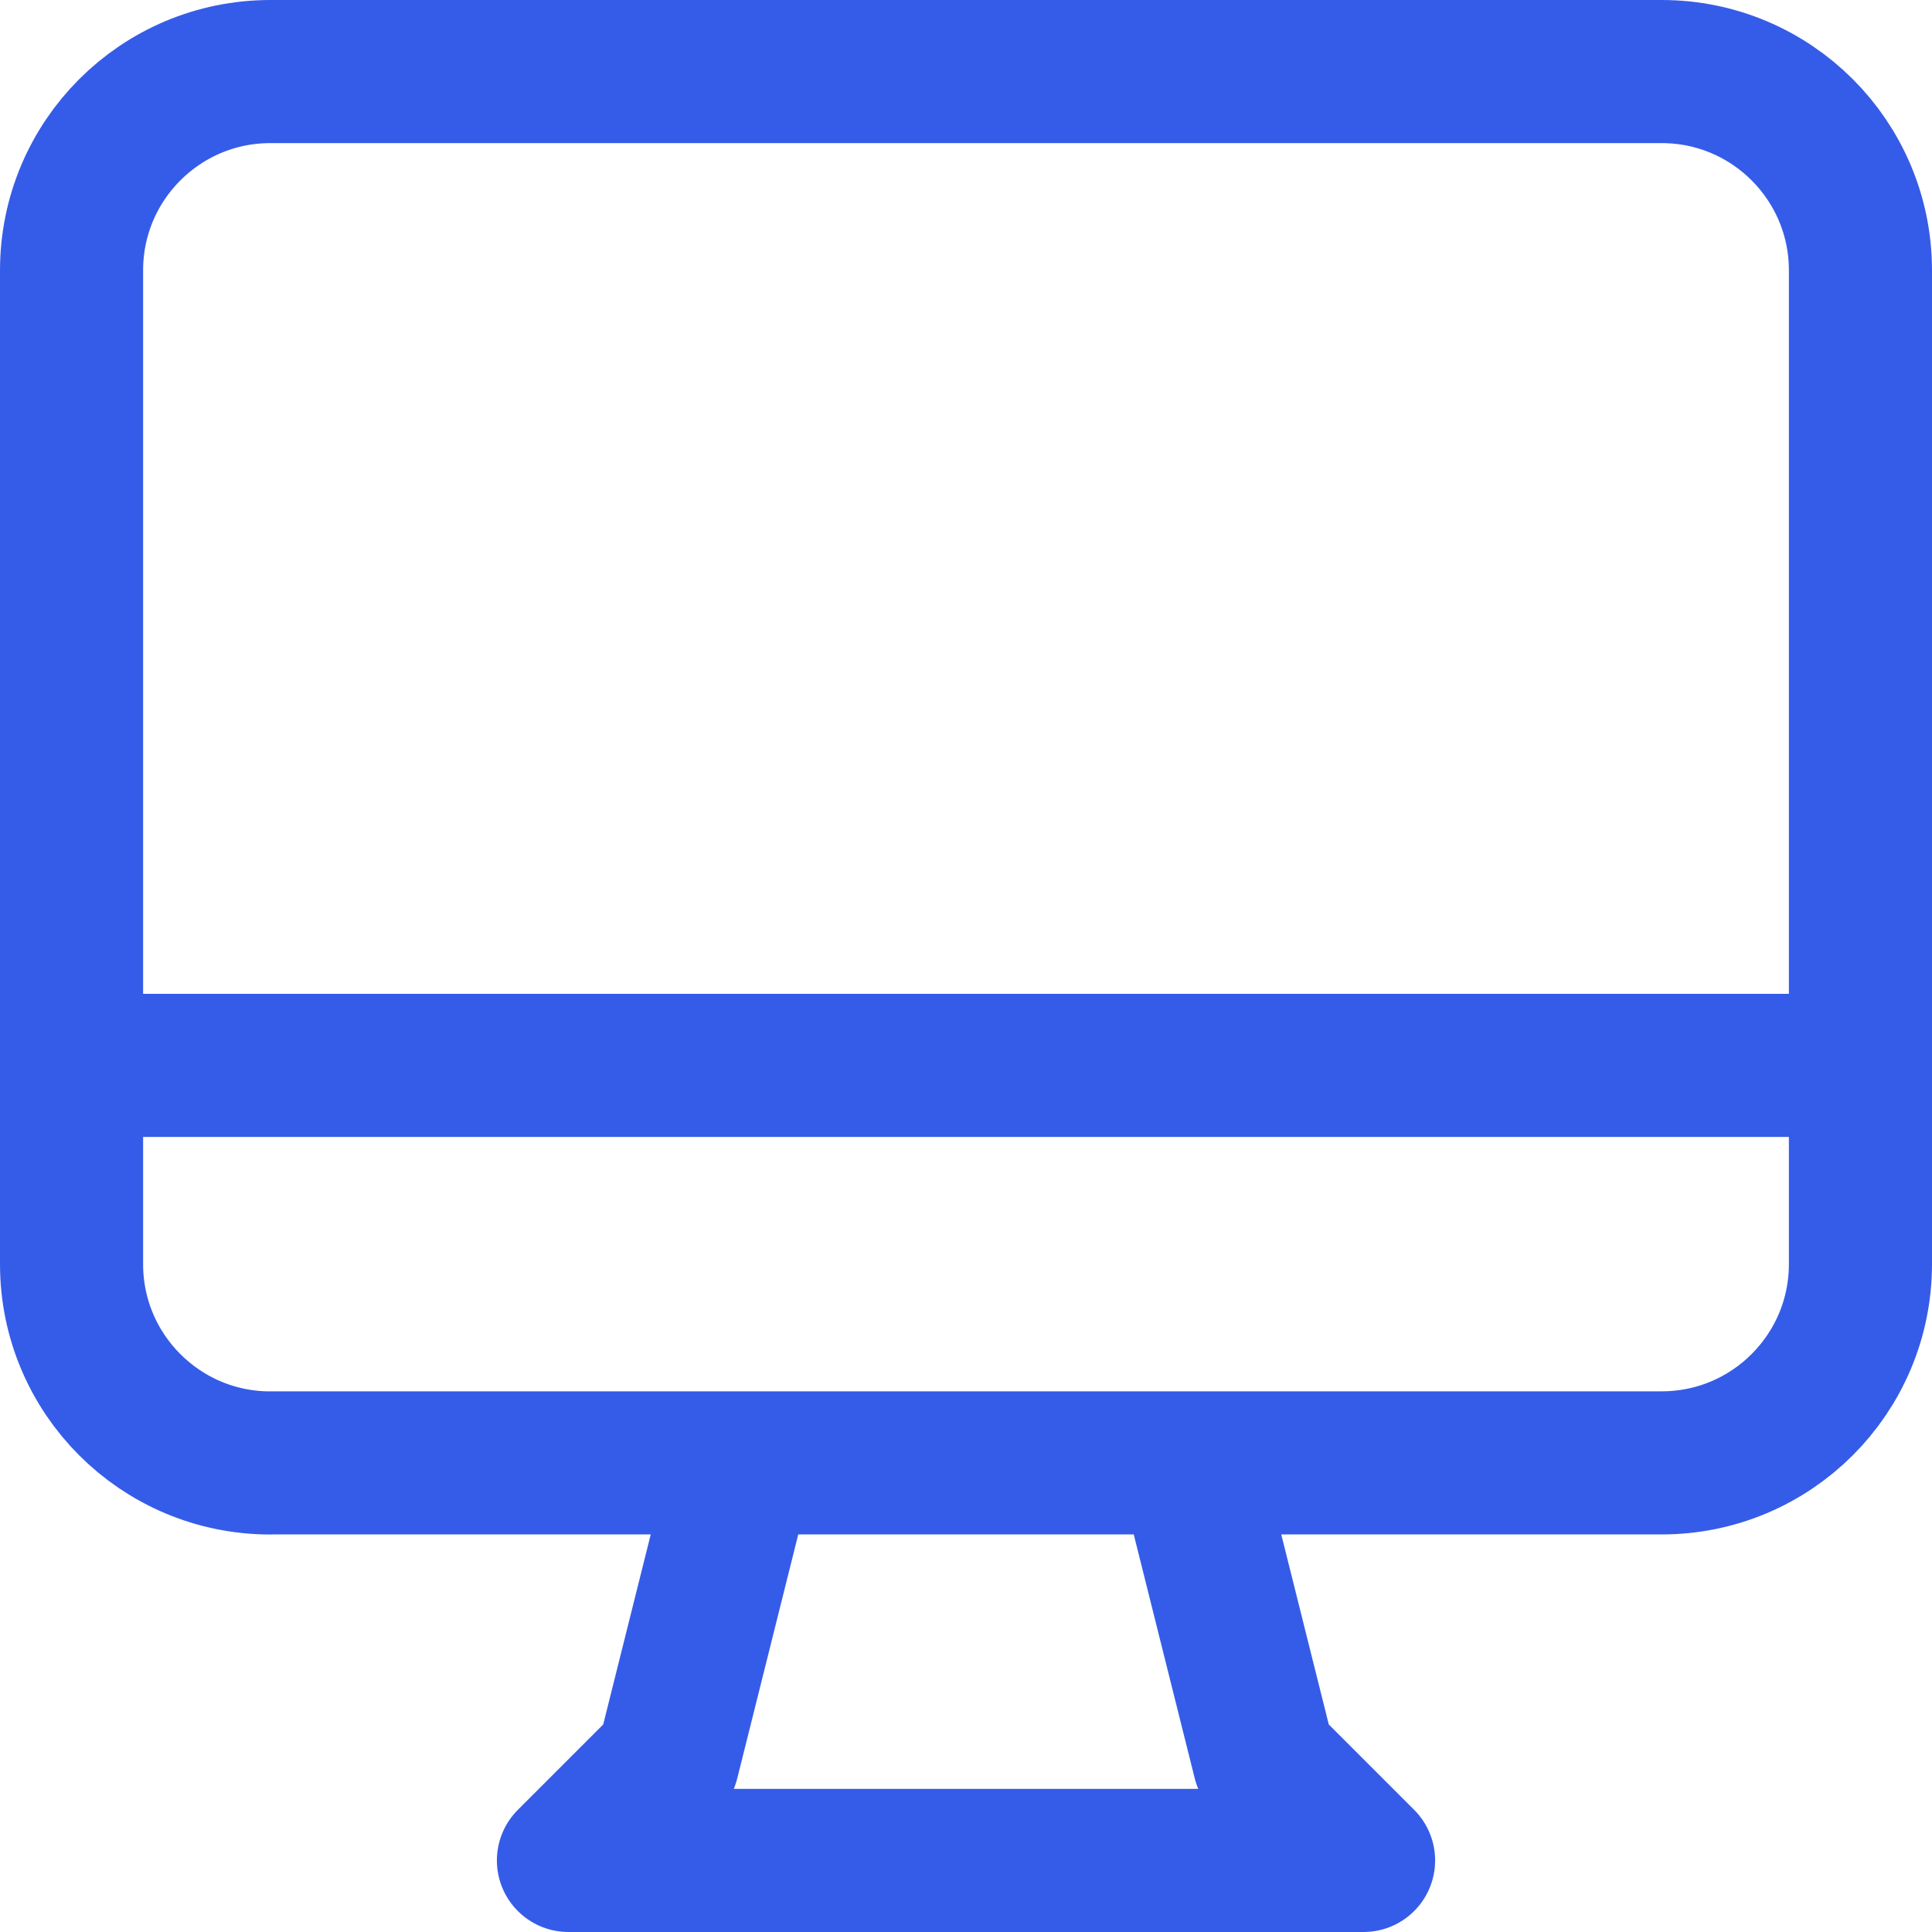
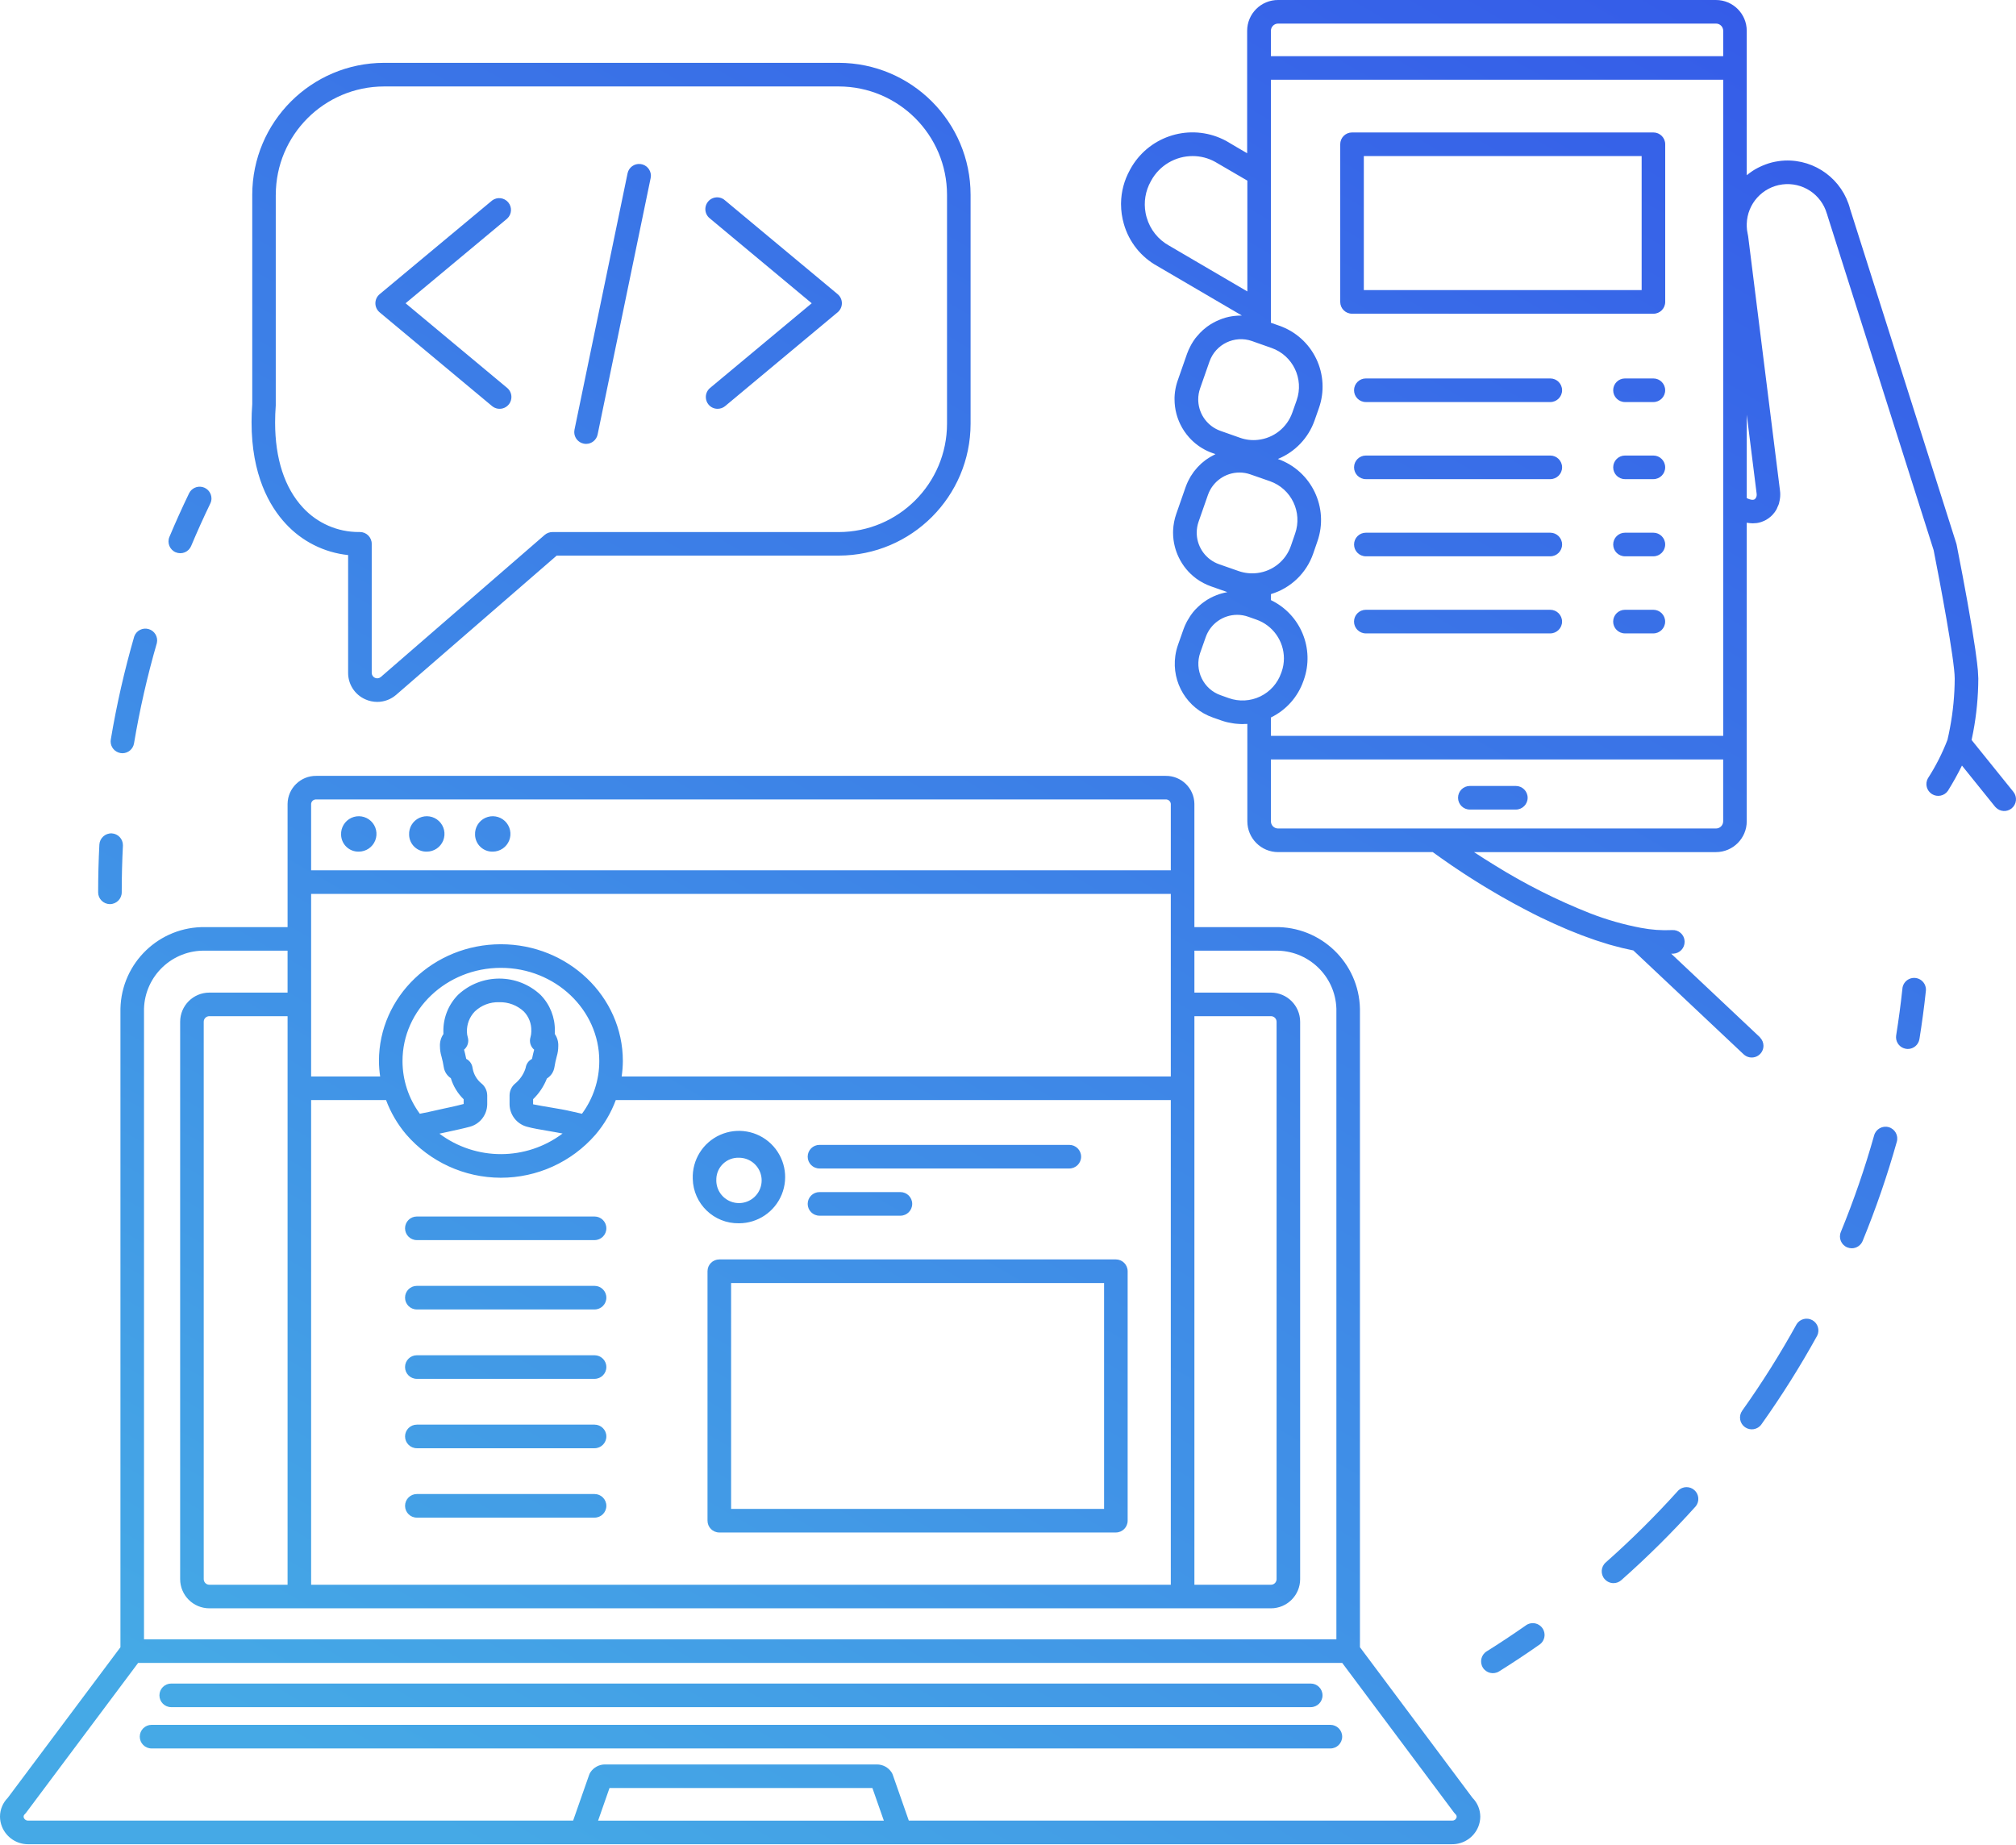
- <svg xmlns="http://www.w3.org/2000/svg" width="27" height="27" viewBox="0 0 27 27">
-   <path id="Path_67" data-name="Path 67" d="M12.375,22.444l-1.042,4.167L9.944,28H21.056l-1.389-1.389-1.042-4.167M3,16.889H28M5.778,22.444H25.222A2.778,2.778,0,0,0,28,19.667V5.778A2.778,2.778,0,0,0,25.222,3H5.778A2.778,2.778,0,0,0,3,5.778V19.667a2.778,2.778,0,0,0,2.778,2.778Z" transform="translate(-2 -2)" fill="none" stroke="#355ce8" stroke-linecap="round" stroke-linejoin="round" stroke-width="2" />
+ <svg xmlns="http://www.w3.org/2000/svg" width="239.172" height="218.799" viewBox="0 0 239.172 218.799">
+   <defs>
+     <linearGradient id="linear-gradient" x1="0.864" x2="0.222" y2="1" gradientUnits="objectBoundingBox">
+       <stop offset="0" stop-color="#355ce8" />
+       <stop offset="1" stop-color="#45a9e6" />
+     </linearGradient>
+   </defs>
+   <path id="Union_11" data-name="Union 11" d="M106.83,218.8H3.358a3.335,3.335,0,0,1-3.124-2.086A3.221,3.221,0,0,1,0,215.52a3.172,3.172,0,0,1,.922-2.226l13.367-17.868V119.674a9.9,9.9,0,0,1,10.076-9.682h9.752V95.363a3.367,3.367,0,0,1,3.411-3.314H138.287a3.367,3.367,0,0,1,3.412,3.314v14.629h9.548a9.906,9.906,0,0,1,10.093,9.682v75.751l13.35,17.868a3.179,3.179,0,0,1,.926,2.23,3.217,3.217,0,0,1-.234,1.194,3.33,3.33,0,0,1-3.127,2.081Zm-2.8-9.466a2.066,2.066,0,0,1,1.738.932,1.285,1.285,0,0,1,.15.305l1.9,5.426h64.433a.525.525,0,0,0,.531-.316.413.413,0,0,0,.031-.154.42.42,0,0,0-.148-.3,1.426,1.426,0,0,1-.156-.174l-13.27-17.763H16.386L3.1,215.054a1.551,1.551,0,0,1-.156.179.391.391,0,0,0-.143.29.417.417,0,0,0,.031.153.528.528,0,0,0,.528.321H67.994l1.9-5.426a1.348,1.348,0,0,1,.154-.311,2.076,2.076,0,0,1,1.737-.927ZM70.956,216h33.9L103.5,212.13H72.31ZM17.084,119.674v74.814H158.545V119.674a7.111,7.111,0,0,0-7.3-6.885H141.7v4.973h9.084a3.466,3.466,0,0,1,3.461,3.461V187.35a3.466,3.466,0,0,1-3.461,3.461H24.834a3.466,3.466,0,0,1-3.461-3.461V121.223a3.466,3.466,0,0,1,3.461-3.461h9.282v-4.973H24.364A7.1,7.1,0,0,0,17.084,119.674ZM141.7,188.014h9.084a.666.666,0,0,0,.665-.663V121.223a.667.667,0,0,0-.665-.664H141.7Zm-104.788,0H138.9v-57.5H73.054a13.64,13.64,0,0,1-2.427,4.124h0a14.866,14.866,0,0,1-22.433-.042h0A13.693,13.693,0,0,1,45.8,130.51H36.911Zm-12.743-66.79V187.35a.667.667,0,0,0,.666.663h9.282V120.559H24.834A.667.667,0,0,0,24.168,121.223ZM56.33,120a3.318,3.318,0,0,0-.934,2.405v.023a2.193,2.193,0,0,0,.1.638,1.382,1.382,0,0,1,.058.4,1.4,1.4,0,0,1-.5,1.066c.006.021.012.042.018.069.06.221.144.537.238,1.022a1.4,1.4,0,0,1,.748,1.043l.023.126a2.96,2.96,0,0,0,.981,1.7,1.86,1.86,0,0,1,.741,1.475v1.043a2.792,2.792,0,0,1-2.059,2.665c-.716.195-1.633.39-2.521.585-.33.068-.656.137-.971.211a.946.946,0,0,0-.121.026,12.17,12.17,0,0,0,14.61-.016.117.117,0,0,1-.042-.01c-.23-.048-.479-.09-.738-.137-.061-.011-.122-.027-.184-.032-.25-.048-.5-.09-.757-.132-.935-.158-1.82-.305-2.5-.495a2.784,2.784,0,0,1-2.067-2.666v-1.048a1.845,1.845,0,0,1,.722-1.459,3.908,3.908,0,0,0,1.118-1.6,1.1,1.1,0,0,0,.075-.237,1.4,1.4,0,0,1,.747-1.038c.1-.485.178-.8.239-1.022.006-.026.012-.048.018-.069a1.408,1.408,0,0,1-.5-1.071,1.372,1.372,0,0,1,.06-.4,2.562,2.562,0,0,0,.1-.659c0-.038,0-.075,0-.113a3.154,3.154,0,0,0-.876-2.279,4.1,4.1,0,0,0-2.942-1.112A3.987,3.987,0,0,0,56.33,120Zm7.823-1.944a5.936,5.936,0,0,1,1.673,4.248c0,.054,0,.107,0,.161s0,.137-.009.2a2.358,2.358,0,0,1,.415,1.454,4.206,4.206,0,0,1-.179,1.206,11.688,11.688,0,0,0-.277,1.285,1.956,1.956,0,0,1-.32.8,2.056,2.056,0,0,1-.574.543,6.938,6.938,0,0,1-1.637,2.455v.606c.559.116,1.413.263,2.239.4.785.132,1.6.268,2.25.427.1.021.228.053.385.084.256.058.581.126.924.211a10.5,10.5,0,0,0,2.054-6.259c0-6.095-5.236-11.052-11.672-11.052s-11.672,4.957-11.672,11.052h0a10.523,10.523,0,0,0,2.055,6.258l.512-.105c.211-.037.387-.074.5-.1.549-.132,1.181-.269,1.82-.406.213-.047.427-.089.639-.137.635-.137,1.249-.279,1.728-.411v-.559a5.863,5.863,0,0,1-1.521-2.5,1.928,1.928,0,0,1-.837-1.3,12.268,12.268,0,0,0-.276-1.29,4.109,4.109,0,0,1-.179-1.2,2.333,2.333,0,0,1,.414-1.448c0-.074-.007-.148-.007-.227V122.4a6.064,6.064,0,0,1,1.745-4.379,7.171,7.171,0,0,1,9.807.032Zm9.741,7.817a13.069,13.069,0,0,1-.143,1.839H138.9V106.052H36.911v21.661H45.1a13.073,13.073,0,0,1-.143-1.839c0-7.638,6.49-13.849,14.467-13.849S73.893,118.236,73.893,125.874ZM36.911,95.363v7.886H138.9V95.363a.575.575,0,0,0-.617-.516H37.527A.574.574,0,0,0,36.911,95.363ZM17.982,207.436a1.4,1.4,0,0,1,0-2.8h139.85a1.4,1.4,0,0,1,0,2.8Zm2.332-4.9a1.4,1.4,0,0,1,0-2.8H155.5a1.4,1.4,0,0,1,0,2.8Zm155.61-4.688a1.4,1.4,0,0,1,.446-1.928c1.554-.969,3.1-2,4.6-3.045a1.4,1.4,0,1,1,1.6,2.291c-1.54,1.08-3.13,2.133-4.724,3.129a1.4,1.4,0,0,1-1.925-.448Zm14.449-10.5a1.4,1.4,0,0,1,.122-1.975,107.024,107.024,0,0,0,8.609-8.539,1.4,1.4,0,0,1,2.077,1.87,109.265,109.265,0,0,1-8.835,8.766,1.384,1.384,0,0,1-.924.353A1.4,1.4,0,0,1,190.373,187.345ZM85.337,181.814a1.4,1.4,0,0,1-1.4-1.4V150.818a1.4,1.4,0,0,1,1.4-1.4h47.044a1.4,1.4,0,0,1,1.4,1.4v29.595a1.4,1.4,0,0,1-1.4,1.4Zm1.4-2.8h44.249V152.219H86.735Zm-37.282,1.038a1.4,1.4,0,0,1,0-2.8H70.536a1.4,1.4,0,0,1,0,2.8Zm0-8.234a1.4,1.4,0,0,1,0-2.8H70.536a1.4,1.4,0,0,1,0,2.8Zm157.561-2.5a1.4,1.4,0,0,1-.327-1.954,106.229,106.229,0,0,0,6.459-10.267,1.4,1.4,0,0,1,2.445,1.354,108.978,108.978,0,0,1-6.628,10.541,1.4,1.4,0,0,1-1.95.326ZM49.453,163.587a1.4,1.4,0,0,1,0-2.8H70.536a1.4,1.4,0,0,1,0,2.8Zm0-8.233a1.4,1.4,0,0,1,0-2.8H70.536a1.4,1.4,0,0,1,0,2.8Zm169.7-7.364a1.4,1.4,0,0,1-.762-1.828,105.767,105.767,0,0,0,3.953-11.468,1.4,1.4,0,0,1,1.724-.969h0a1.4,1.4,0,0,1,.965,1.728,108.5,108.5,0,0,1-4.055,11.774,1.4,1.4,0,0,1-1.294.869A1.456,1.456,0,0,1,219.152,147.989Zm-169.7-.864a1.4,1.4,0,0,1,0-2.8H70.536a1.4,1.4,0,0,1,0,2.8Zm32.734-7.28a5.482,5.482,0,1,1,5.479,5.284A5.391,5.391,0,0,1,82.187,139.845Zm2.8,0a2.69,2.69,0,1,0,2.683-2.492A2.594,2.594,0,0,0,84.983,139.845Zm12.235,4.383a1.4,1.4,0,0,1,0-2.8h9.6a1.4,1.4,0,0,1,0,2.8Zm0-5.6a1.4,1.4,0,0,1,0-2.8H126.86a1.4,1.4,0,0,1,0,2.8ZM206.86,125.084l-13.088-12.326c-.2-.037-.408-.09-.611-.132-.236-.053-.472-.1-.71-.158-.274-.068-.551-.142-.828-.216-.246-.069-.491-.127-.74-.2-.275-.084-.553-.174-.831-.263-.255-.079-.508-.153-.764-.243q-.418-.142-.838-.3c-.258-.09-.516-.179-.776-.279-.282-.106-.565-.222-.848-.337-.259-.1-.517-.2-.777-.311-.283-.116-.565-.248-.848-.369-.261-.116-.521-.221-.782-.342-.286-.126-.571-.263-.856-.4-.255-.121-.511-.237-.766-.358-.531-.258-1.058-.522-1.583-.8-.268-.137-.534-.284-.8-.421s-.527-.279-.787-.421-.536-.3-.8-.448-.507-.279-.757-.422-.521-.305-.781-.458-.5-.29-.741-.437-.5-.3-.748-.453-.49-.3-.73-.453-.478-.305-.717-.453-.473-.305-.7-.453-.459-.305-.687-.458-.452-.3-.672-.448-.437-.3-.654-.453-.426-.295-.632-.442-.41-.3-.612-.437c-.138-.1-.283-.205-.418-.3H151.629a3.655,3.655,0,0,1-3.648-3.656V85.886c-.146.01-.291,0-.437.01-.046,0-.091.011-.137.011s-.079-.005-.118-.005c-.086,0-.172-.005-.258-.011-.159-.01-.317-.021-.475-.037-.088-.011-.176-.021-.263-.037-.164-.021-.327-.053-.489-.089l-.232-.048c-.233-.058-.464-.127-.693-.206a.01.01,0,0,1-.011-.005l-.974-.342a6.757,6.757,0,0,1-4.457-7.322,6.81,6.81,0,0,1,.317-1.3l.65-1.844a6.671,6.671,0,0,1,.33-.769c.036-.074.075-.142.113-.216.1-.179.206-.358.319-.527.042-.063.08-.127.123-.185a6.358,6.358,0,0,1,.5-.627.826.826,0,0,0,.069-.068,6.252,6.252,0,0,1,.511-.485c.058-.053.116-.095.175-.148.165-.132.335-.253.511-.369.049-.032.1-.069.145-.1a7.036,7.036,0,0,1,.7-.379,1.219,1.219,0,0,1,.125-.053c.2-.089.41-.169.62-.242l.211-.063q.319-.094.648-.158a.708.708,0,0,1,.1-.026l-1.916-.675a6.824,6.824,0,0,1-1.759-.922,6.747,6.747,0,0,1-2.09-2.529,6.851,6.851,0,0,1-.458-1.254,6.664,6.664,0,0,1-.212-1.677c0-.092,0-.185.006-.277a6.785,6.785,0,0,1,.377-1.954l.555-1.591.555-1.591a.2.2,0,0,0,.015-.037c.075-.206.158-.411.251-.606.031-.068.07-.126.1-.195.072-.137.143-.279.223-.411.041-.068.088-.132.131-.195.081-.126.159-.253.247-.369.049-.063.1-.121.154-.184.089-.111.178-.227.274-.327.055-.063.114-.116.17-.174.1-.1.2-.2.3-.295.06-.053.124-.1.186-.153.107-.09.214-.179.326-.263.067-.047.137-.089.205-.137.113-.074.225-.153.343-.221a2.29,2.29,0,0,1,.223-.121c.118-.068.234-.132.355-.19l.04-.016-.345-.126a6.669,6.669,0,0,1-2.3-1.37,6.12,6.12,0,0,1-.462-.464,6.784,6.784,0,0,1-1.084-1.612,6.966,6.966,0,0,1-.448-1.217,6.784,6.784,0,0,1-.222-1.706q0-.124,0-.249a6.642,6.642,0,0,1,.056-.664,6.768,6.768,0,0,1,.32-1.333l1.11-3.177a6.566,6.566,0,0,1,.391-.88c.039-.079.078-.153.119-.227a7.6,7.6,0,0,1,.469-.721c.066-.085.139-.169.21-.253.117-.142.239-.274.366-.406.109-.111.22-.221.338-.327.157-.137.321-.274.49-.4a4.808,4.808,0,0,1,.408-.274c.1-.063.211-.127.318-.185a6.3,6.3,0,0,1,.666-.321c.136-.058.272-.111.411-.163s.265-.09.4-.127a6.225,6.225,0,0,1,.764-.163c.086-.016.172-.021.259-.032a6.449,6.449,0,0,1,.783-.047c.037,0,.072-.005.109-.005l-10.019-5.863a8.288,8.288,0,0,1-3.981-5,8.487,8.487,0,0,1-.335-2.339c0-.038,0-.077,0-.116a8.338,8.338,0,0,1,1.045-3.935l.057-.111a8.408,8.408,0,0,1,10.641-3.7c.261.111.519.237.772.374l1.183.7,1.264.737V3.651A3.654,3.654,0,0,1,151.629,0h51.949a3.655,3.655,0,0,1,3.65,3.651V20.787c.021-.016.045-.032.065-.048.183-.147.373-.289.57-.421l.046-.032a6.358,6.358,0,0,1,.659-.385c.058-.032.118-.058.176-.084a5.172,5.172,0,0,1,.539-.237l.2-.079a6.97,6.97,0,0,1,.741-.232c.254-.063.509-.111.763-.148a7.176,7.176,0,0,1,.75-.074h.009a7.684,7.684,0,0,1,7.746,5.752v0s0,0,0,0l12.6,39.682a1.357,1.357,0,0,1,.038.148c.165.832,1.13,5.716,1.829,9.956.14.848.27,1.67.38,2.429.082.569.154,1.106.211,1.586a17.985,17.985,0,0,1,.15,1.891v.021a34.754,34.754,0,0,1-.606,6.342c-.058.316-.121.627-.19.938l4.956,6.148a1.4,1.4,0,0,1-.21,1.97,1.391,1.391,0,0,1-1.873-.116,1.013,1.013,0,0,1-.092-.095l-3.925-4.872a33.694,33.694,0,0,1-1.671,3,1.4,1.4,0,0,1-2.372-1.48,24.938,24.938,0,0,0,2.326-4.578c.11-.474.213-.948.3-1.433a32.185,32.185,0,0,0,.558-5.837V80.5c0-2.179-1.79-11.652-2.5-15.232L216.815,25.606c-.01-.037-.02-.068-.027-.1,0-.005,0-.005,0-.011-.015-.053-.042-.105-.059-.158h0a4.847,4.847,0,0,0-9.5,1.222v.305a4.392,4.392,0,0,0,.1.822c.014.063.021.126.036.19a1.291,1.291,0,0,1,.032.169l3.773,30.137a3.458,3.458,0,0,1,.033.475,3.756,3.756,0,0,1-.122.942c-.012.047-.013.1-.027.142a3.035,3.035,0,0,1-.163.385c-.048.105-.081.221-.139.321a3.334,3.334,0,0,1-.457.622c-.05.053-.115.116-.186.184-.022.016-.045.037-.07.058q-.091.079-.2.158c-.028.021-.054.042-.085.063a3.094,3.094,0,0,1-.327.195c-.034.021-.071.032-.107.053-.1.042-.2.09-.307.127l-.144.047a3.167,3.167,0,0,1-.478.106.131.131,0,0,0-.044,0,3.353,3.353,0,0,1-.41.027,1.18,1.18,0,0,1-.136-.011.875.875,0,0,1-.118-.005,3.561,3.561,0,0,1-.455-.058V97.438a3.656,3.656,0,0,1-3.65,3.656H174.872c.8.527,1.628,1.054,2.483,1.575h0a70.1,70.1,0,0,0,11.275,5.679,33.972,33.972,0,0,0,6.049,1.733,15.718,15.718,0,0,0,3.7.263,1.388,1.388,0,0,1,1.478,1.312c0,.03,0,.06,0,.09a1.4,1.4,0,0,1-1.314,1.395c-.09.005-.185,0-.276.005l10.511,9.9c.015.016.021.037.035.053a1.405,1.405,0,0,1,.4.974,1.394,1.394,0,0,1-2.35,1.012ZM150.776,97.439a.852.852,0,0,0,.853.853h51.949a.852.852,0,0,0,.854-.853V90.1H150.776Zm0-76.81V38.292l1,.353a7.656,7.656,0,0,1,4.694,9.777l-.515,1.465a7.688,7.688,0,0,1-4.356,4.567h.005a7.675,7.675,0,0,1,4.686,9.782l-.5,1.454a7.618,7.618,0,0,1-5.007,4.794V71.2a7.657,7.657,0,0,1,3.9,9.451l-.053.147a7.587,7.587,0,0,1-3.848,4.32V87.3h53.657V9.461H150.776Zm-7.734,54.964-.651,1.844a3.954,3.954,0,0,0,.171,3.029,3.922,3.922,0,0,0,2.26,2.018l.973.347a4.857,4.857,0,0,0,6.2-2.987l.055-.148a4.782,4.782,0,0,0,.27-1.594,4.883,4.883,0,0,0-3.263-4.59l-.969-.342a3.91,3.91,0,0,0-1.306-.227A3.963,3.963,0,0,0,143.042,75.593Zm.267-16.883-1.11,3.176a4,4,0,0,0-.224,1.317c0,.072,0,.144.006.216a3.974,3.974,0,0,0,2.642,3.519l2.318.811a4.9,4.9,0,0,0,2.253.232,4.835,4.835,0,0,0,3.952-3.213l.5-1.454a4.881,4.881,0,0,0-2.975-6.221l-2.313-.806a3.921,3.921,0,0,0-1.307-.227A3.975,3.975,0,0,0,143.309,58.71Zm63.92-9.5v9.883l.127.063c.65.274.825.079.892,0h0a.688.688,0,0,0,.161-.476.973.973,0,0,0-.01-.135l-1.17-9.345ZM143.487,42.9l-1.11,3.176a3.953,3.953,0,0,0-.223,1.314c0,.08,0,.16.008.24a3.964,3.964,0,0,0,2.639,3.492l2.313.816a4.733,4.733,0,0,0,2.115.247,4.867,4.867,0,0,0,4.085-3.229l.517-1.465a4.878,4.878,0,0,0-2.984-6.211l-1.931-.68h0l-.38-.137a3.963,3.963,0,0,0-5.047,2.434Zm-6.908-21.488-.058.111a5.57,5.57,0,0,0-.613,3.735c.034.185.077.363.129.543a5.565,5.565,0,0,0,2.676,3.35l9.269,5.426V21.43L144.155,19.2a5.487,5.487,0,0,0-2.659-.684A5.61,5.61,0,0,0,136.579,21.414Zm14.2-17.763V6.664h53.657V3.651a.855.855,0,0,0-.854-.853H151.629A.856.856,0,0,0,150.776,3.651Zm75.335,120.78a1.394,1.394,0,0,1-1.175-1.37,1.421,1.421,0,0,1,.018-.231c.288-1.8.535-3.64.733-5.479a1.4,1.4,0,1,1,2.779.3c-.2,1.891-.457,3.782-.753,5.621a1.4,1.4,0,0,1-1.378,1.18A1.076,1.076,0,0,1,226.111,124.431ZM11.644,105.862c0-1.881.048-3.788.145-5.668a1.412,1.412,0,0,1,1.467-1.322,1.4,1.4,0,0,1,1.327,1.393c0,.024,0,.048,0,.072-.094,1.833-.141,3.693-.141,5.526a1.4,1.4,0,1,1-2.8,0Zm44.716-6.816a2.1,2.1,0,1,1,2.1,1.991A2.05,2.05,0,0,1,56.359,99.046Zm-7.825,0a2.1,2.1,0,1,1,2.1,1.991A2.049,2.049,0,0,1,48.534,99.046Zm-8.068,0a2.1,2.1,0,1,1,2.1,1.991A2.049,2.049,0,0,1,40.466,99.046Zm133.911-3a1.4,1.4,0,0,1,0-2.8h5.457a1.4,1.4,0,0,1,0,2.8ZM14.292,89.342a1.4,1.4,0,0,1-1.167-1.381,1.46,1.46,0,0,1,.02-.231,108.439,108.439,0,0,1,2.781-12.222,1.4,1.4,0,0,1,2.684.78A105.883,105.883,0,0,0,15.9,88.194a1.4,1.4,0,0,1-1.377,1.17A1.8,1.8,0,0,1,14.292,89.342Zm29.023-6.385A3.421,3.421,0,0,1,41.3,79.813V65.853a11.728,11.728,0,0,1-7.419-3.735c-1.907-2.058-4.046-5.768-4.036-12.049q0-1.02.081-2.131V23.115A15.669,15.669,0,0,1,45.563,7.454H99.509a15.669,15.669,0,0,1,15.639,15.661V50.26A15.664,15.664,0,0,1,99.509,65.916H66.045L47.008,82.426a3.429,3.429,0,0,1-2.249.848A3.51,3.51,0,0,1,43.315,82.958Zm-10.6-59.842V47.99c0,.037,0,.074,0,.105q-.078,1.043-.077,2.03c0,4.293,1.127,7.752,3.29,10.086a8.972,8.972,0,0,0,6.654,2.908H42.7a1.4,1.4,0,0,1,1.4,1.4V79.813a.653.653,0,0,0,1.086.5l19.43-16.847a1.4,1.4,0,0,1,.915-.342H99.509A12.865,12.865,0,0,0,112.352,50.26V23.115A12.865,12.865,0,0,0,99.509,10.257H45.563A12.865,12.865,0,0,0,32.719,23.115Zm160.066,52.03a1.4,1.4,0,0,1,0-2.8h3.367a1.4,1.4,0,0,1,0,2.8Zm-30.744,0a1.4,1.4,0,0,1,0-2.8h21.881a1.4,1.4,0,0,1,0,2.8ZM192.785,66a1.4,1.4,0,0,1,0-2.8h3.367a1.4,1.4,0,0,1,0,2.8Zm-30.744,0a1.4,1.4,0,0,1,0-2.8h21.881a1.4,1.4,0,0,1,0,2.8ZM20.847,65.526a1.4,1.4,0,0,1-.746-1.833c.73-1.738,1.513-3.477,2.33-5.168a1.4,1.4,0,0,1,2.657.614,1.381,1.381,0,0,1-.14.6c-.8,1.654-1.559,3.345-2.27,5.036a1.393,1.393,0,0,1-1.831.748Zm171.938-8.681a1.4,1.4,0,0,1,0-2.8h3.367a1.4,1.4,0,0,1,0,2.8Zm-30.744,0a1.4,1.4,0,0,1,0-2.8h21.881a1.4,1.4,0,0,1,0,2.8Zm-92.8-4.214a1.4,1.4,0,0,1-1.114-1.372,1.426,1.426,0,0,1,.029-.282l6.3-30.432a1.4,1.4,0,0,1,2.766.287,1.426,1.426,0,0,1-.029.282L70.9,51.546a1.4,1.4,0,0,1-1.366,1.117A1.325,1.325,0,0,1,69.245,52.631ZM84.061,48a1.385,1.385,0,0,1-.323-.886,1.4,1.4,0,0,1,.5-1.084L96.3,35.979,84.241,25.933a1.4,1.4,0,1,1,1.789-2.149L99.376,34.9a1.4,1.4,0,0,1,0,2.149L86.03,48.179a1.4,1.4,0,0,1-.894.321A1.38,1.38,0,0,1,84.061,48Zm-25.677.184L45.037,37.054a1.4,1.4,0,0,1,0-2.149l13.347-11.12a1.4,1.4,0,0,1,1.789,2.149L48.116,35.979,60.173,46.025a1.4,1.4,0,0,1,.5,1.084,1.4,1.4,0,0,1-2.292,1.071Zm134.4-.485a1.4,1.4,0,0,1,0-2.8h3.367a1.4,1.4,0,0,1,0,2.8Zm-30.744,0a1.4,1.4,0,0,1,0-2.8h21.881a1.4,1.4,0,0,1,0,2.8ZM160.4,37.217a1.4,1.4,0,0,1-1.4-1.4V17.115a1.4,1.4,0,0,1,1.4-1.4h35.755a1.4,1.4,0,0,1,1.4,1.4V35.821a1.4,1.4,0,0,1-1.4,1.4Zm1.4-2.8h32.96v-15.9H161.8Z" fill="url(#linear-gradient)" />
</svg>
